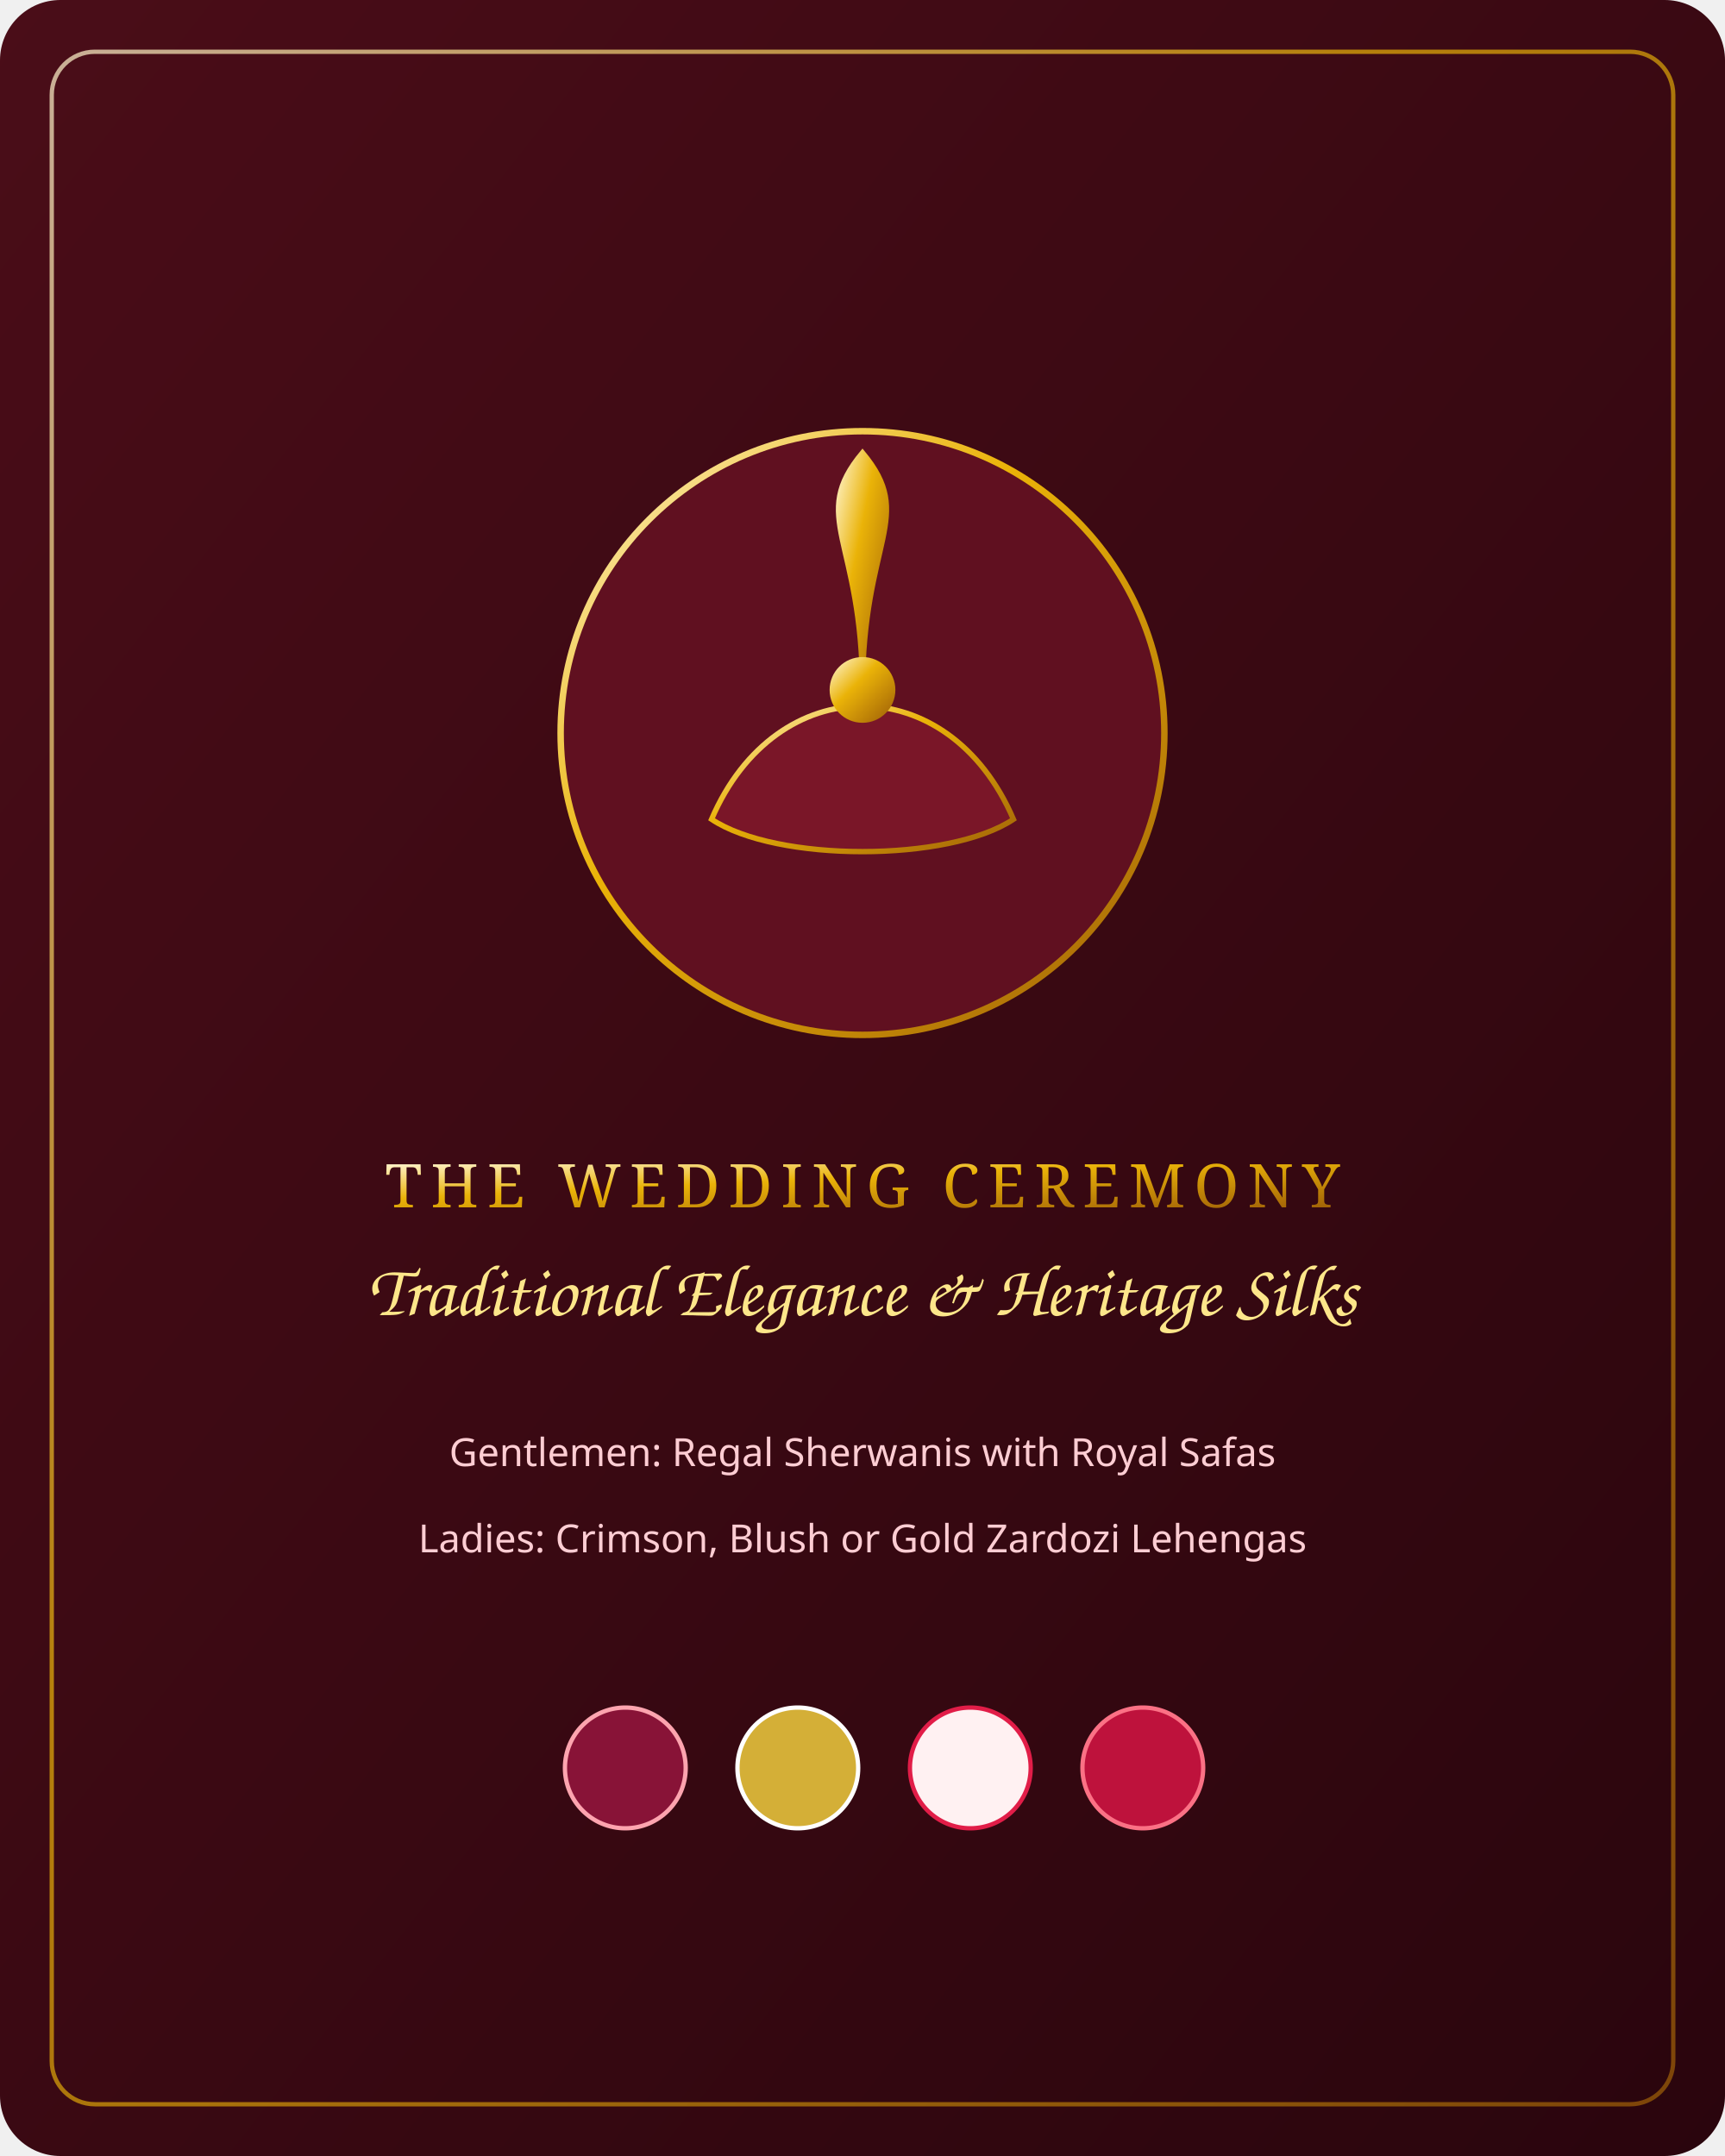
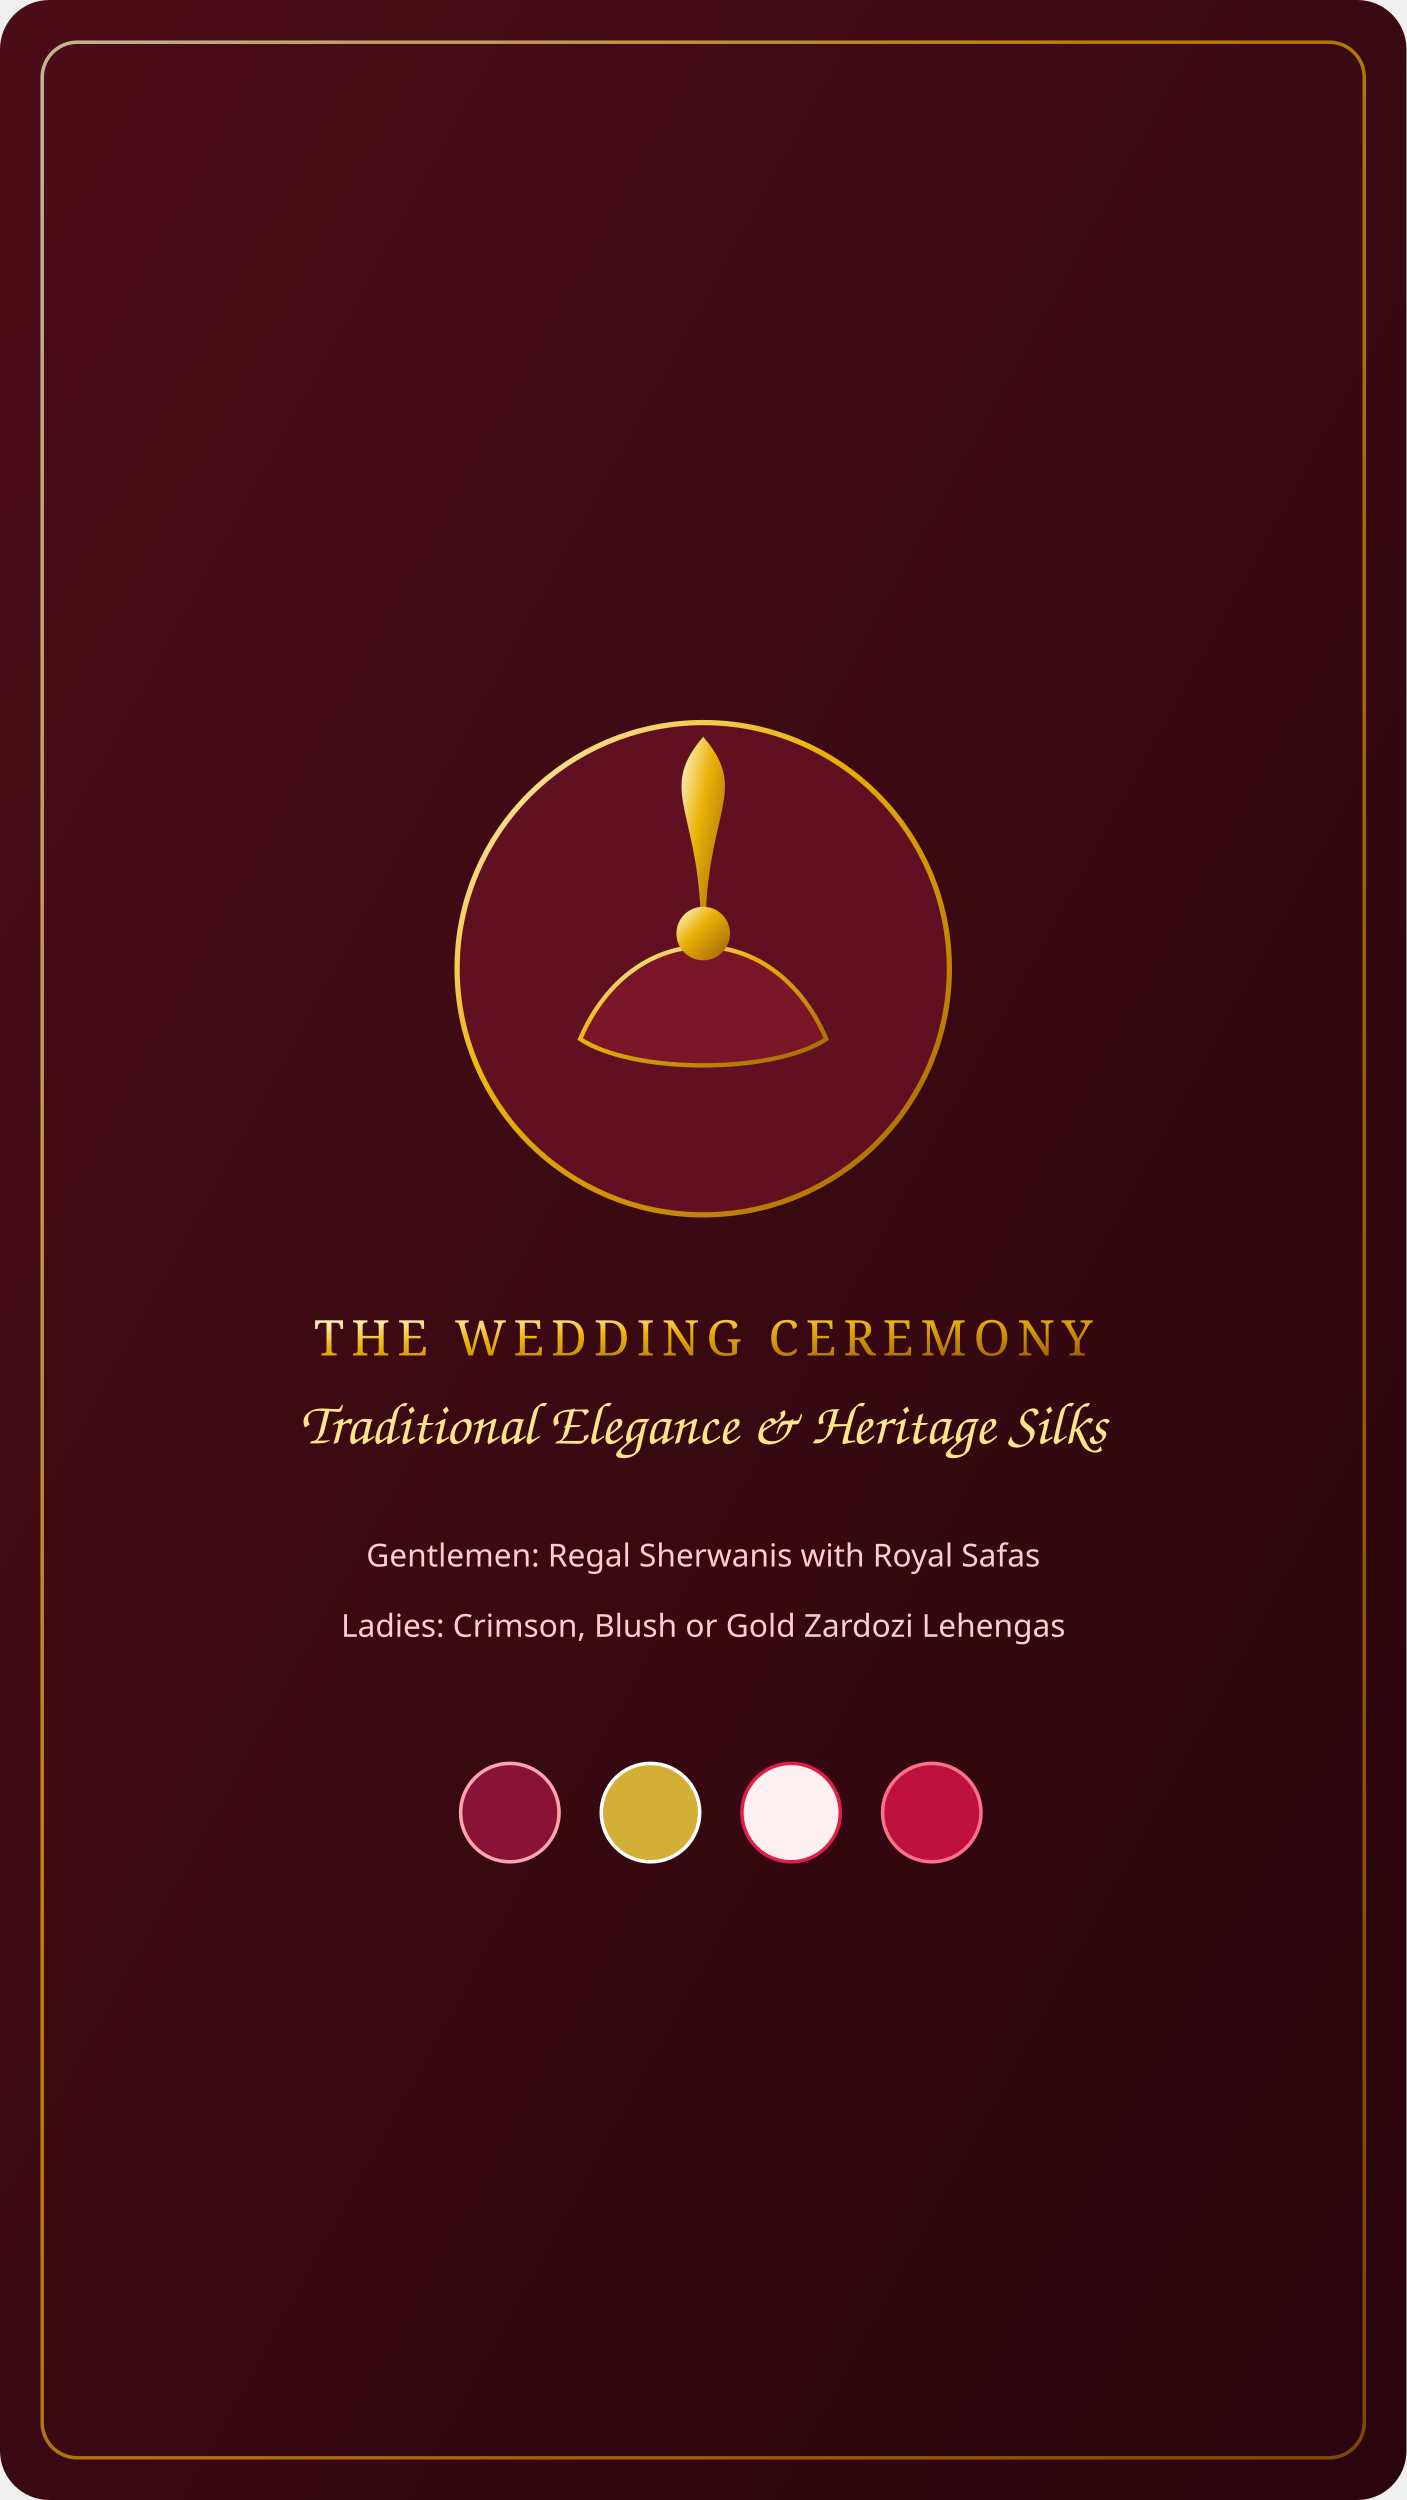
- <svg xmlns="http://www.w3.org/2000/svg" viewBox="0 0 800 1000" width="100%" height="100%">
+ <svg xmlns="http://www.w3.org/2000/svg" viewBox="0 0 800 1422" width="100%" height="100%">
  <defs>
    <linearGradient id="bgWed" x1="0%" y1="0%" x2="100%" y2="100%">
      <stop offset="0%" stop-color="#4a0d18" />
      <stop offset="100%" stop-color="#2a050d" />
    </linearGradient>
    <linearGradient id="royalGold" x1="0%" y1="0%" x2="100%" y2="100%">
      <stop offset="0%" stop-color="#fff4cc" />
      <stop offset="40%" stop-color="#eab308" />
      <stop offset="100%" stop-color="#a16207" />
    </linearGradient>
  </defs>
-   <rect width="800" height="1000" rx="28" fill="url(#bgWed)" />
-   <rect x="24" y="24" width="752" height="952" rx="20" fill="none" stroke="url(#royalGold)" stroke-width="2" opacity="0.7" />
-   <circle cx="400" cy="340" r="140" fill="#601020" stroke="url(#royalGold)" stroke-width="3" />
-   <g transform="translate(400, 340)" stroke="url(#royalGold)" stroke-width="2.5" fill="none">
-     <path d="M -70 40 C -40 -30 40 -30 70 40 C 40 60 -40 60 -70 40 Z" fill="#7a1628" />
-     <path d="M 0 -20 C 0 -90 25 -100 0 -130 C -25 -100 0 -90 0 -20 Z" fill="url(#royalGold)" />
-     <circle cx="0" cy="-20" r="14" fill="url(#royalGold)" />
-   </g>
-   <text x="400" y="560" font-family="'Marcellus SC', serif" font-size="28" letter-spacing="4" fill="url(#royalGold)" text-anchor="middle">THE WEDDING CEREMONY</text>
-   <text x="400" y="610" font-family="'Dancing Script', cursive" font-size="34" fill="#fde68a" text-anchor="middle">Traditional Elegance &amp; Heritage Silks</text>
-   <text x="400" y="680" font-family="sans-serif" font-size="18" fill="#fecdd3" text-anchor="middle">Gentlemen: Regal Sherwanis with Royal Safas</text>
-   <text x="400" y="720" font-family="sans-serif" font-size="18" fill="#fecdd3" text-anchor="middle">Ladies: Crimson, Blush or Gold Zardozi Lehengas</text>
-   <g transform="translate(250, 780)">
-     <circle cx="40" cy="40" r="28" fill="#881337" stroke="#fda4af" stroke-width="2" />
-     <circle cx="120" cy="40" r="28" fill="#d4af37" stroke="#fff" stroke-width="2" />
-     <circle cx="200" cy="40" r="28" fill="#fff1f2" stroke="#e11d48" stroke-width="2" />
-     <circle cx="280" cy="40" r="28" fill="#be123c" stroke="#fb7185" stroke-width="2" />
+   <rect width="800" height="1422" rx="28" fill="url(#bgWed)" />
+   <rect x="24" y="24" width="752" height="1374" rx="20" fill="none" stroke="url(#royalGold)" stroke-width="2" opacity="0.7" />
+   <g transform="translate(0,211)">
+     <circle cx="400" cy="340" r="140" fill="#601020" stroke="url(#royalGold)" stroke-width="3" />
+     <g transform="translate(400, 340)" stroke="url(#royalGold)" stroke-width="2.5" fill="none">
+       <path d="M -70 40 C -40 -30 40 -30 70 40 C 40 60 -40 60 -70 40 Z" fill="#7a1628" />
+       <path d="M 0 -20 C 0 -90 25 -100 0 -130 C -25 -100 0 -90 0 -20 Z" fill="url(#royalGold)" />
+       <circle cx="0" cy="-20" r="14" fill="url(#royalGold)" />
+     </g>
+     <text x="400" y="560" font-family="'Marcellus SC', serif" font-size="28" letter-spacing="4" fill="url(#royalGold)" text-anchor="middle">THE WEDDING CEREMONY</text>
+     <text x="400" y="610" font-family="'Dancing Script', cursive" font-size="34" fill="#fde68a" text-anchor="middle">Traditional Elegance &amp; Heritage Silks</text>
+     <text x="400" y="680" font-family="sans-serif" font-size="18" fill="#fecdd3" text-anchor="middle">Gentlemen: Regal Sherwanis with Royal Safas</text>
+     <text x="400" y="720" font-family="sans-serif" font-size="18" fill="#fecdd3" text-anchor="middle">Ladies: Crimson, Blush or Gold Zardozi Lehengas</text>
+     <g transform="translate(250, 780)">
+       <circle cx="40" cy="40" r="28" fill="#881337" stroke="#fda4af" stroke-width="2" />
+       <circle cx="120" cy="40" r="28" fill="#d4af37" stroke="#fff" stroke-width="2" />
+       <circle cx="200" cy="40" r="28" fill="#fff1f2" stroke="#e11d48" stroke-width="2" />
+       <circle cx="280" cy="40" r="28" fill="#be123c" stroke="#fb7185" stroke-width="2" />
+     </g>
  </g>
</svg>
